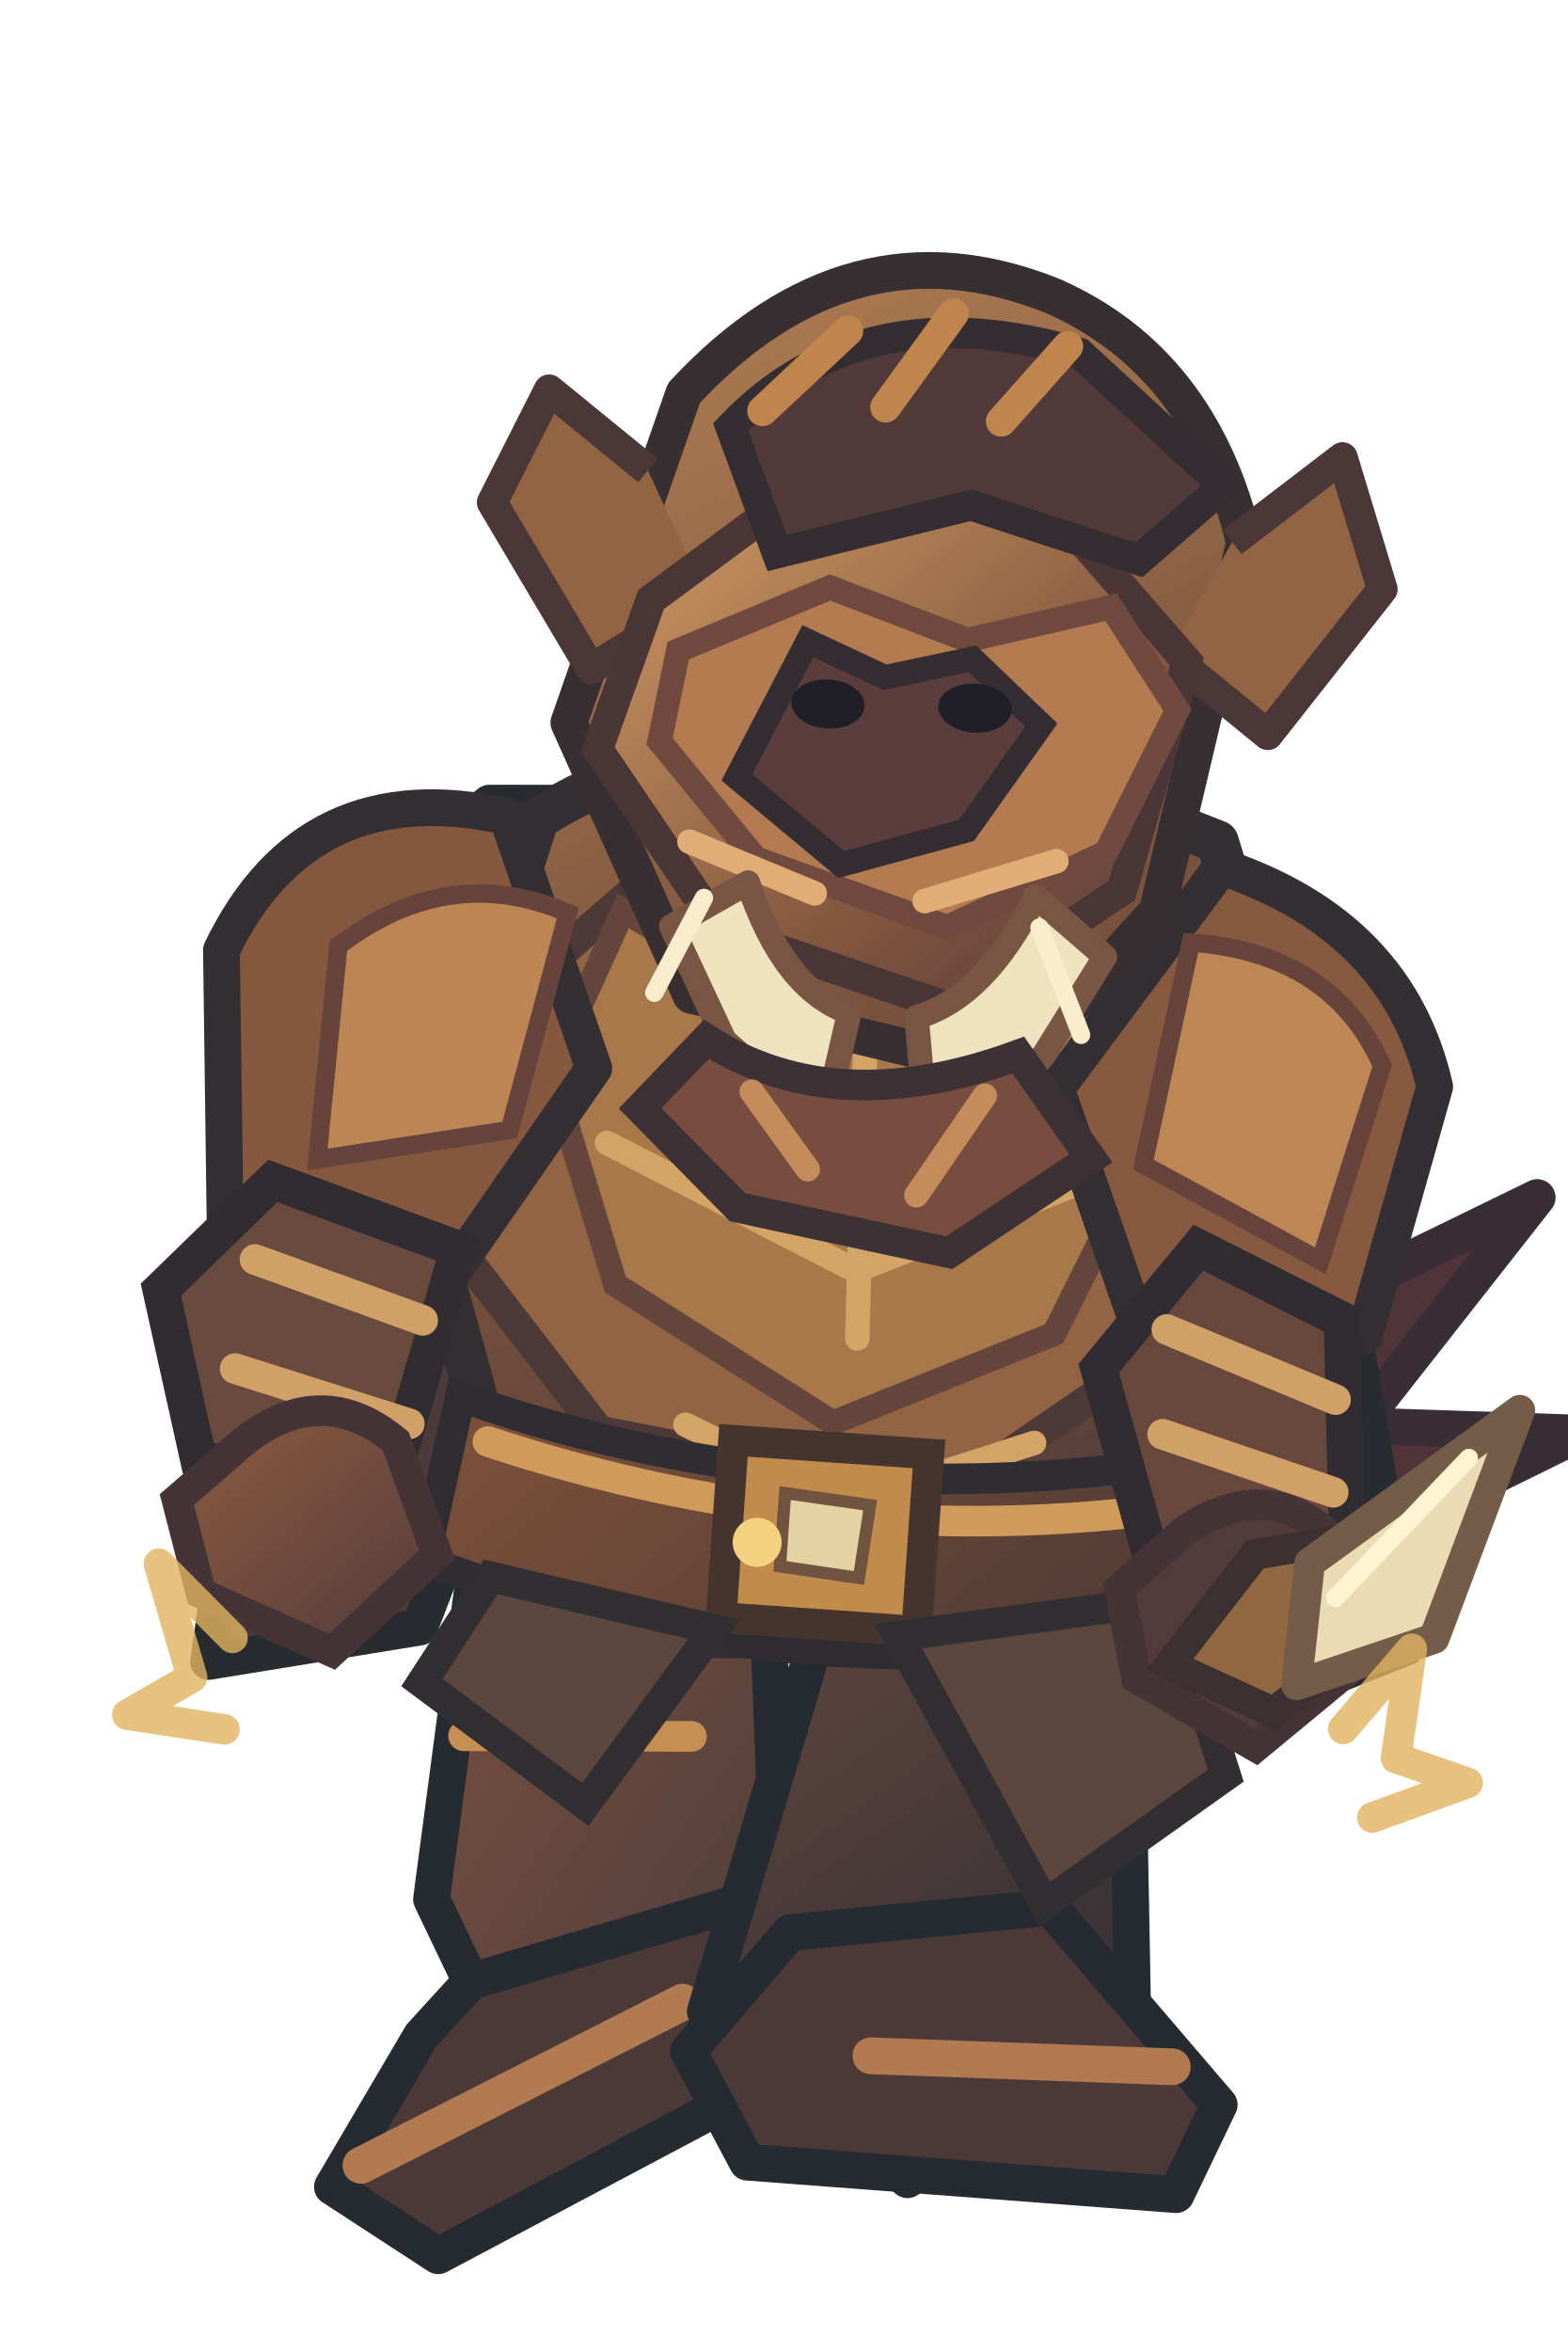
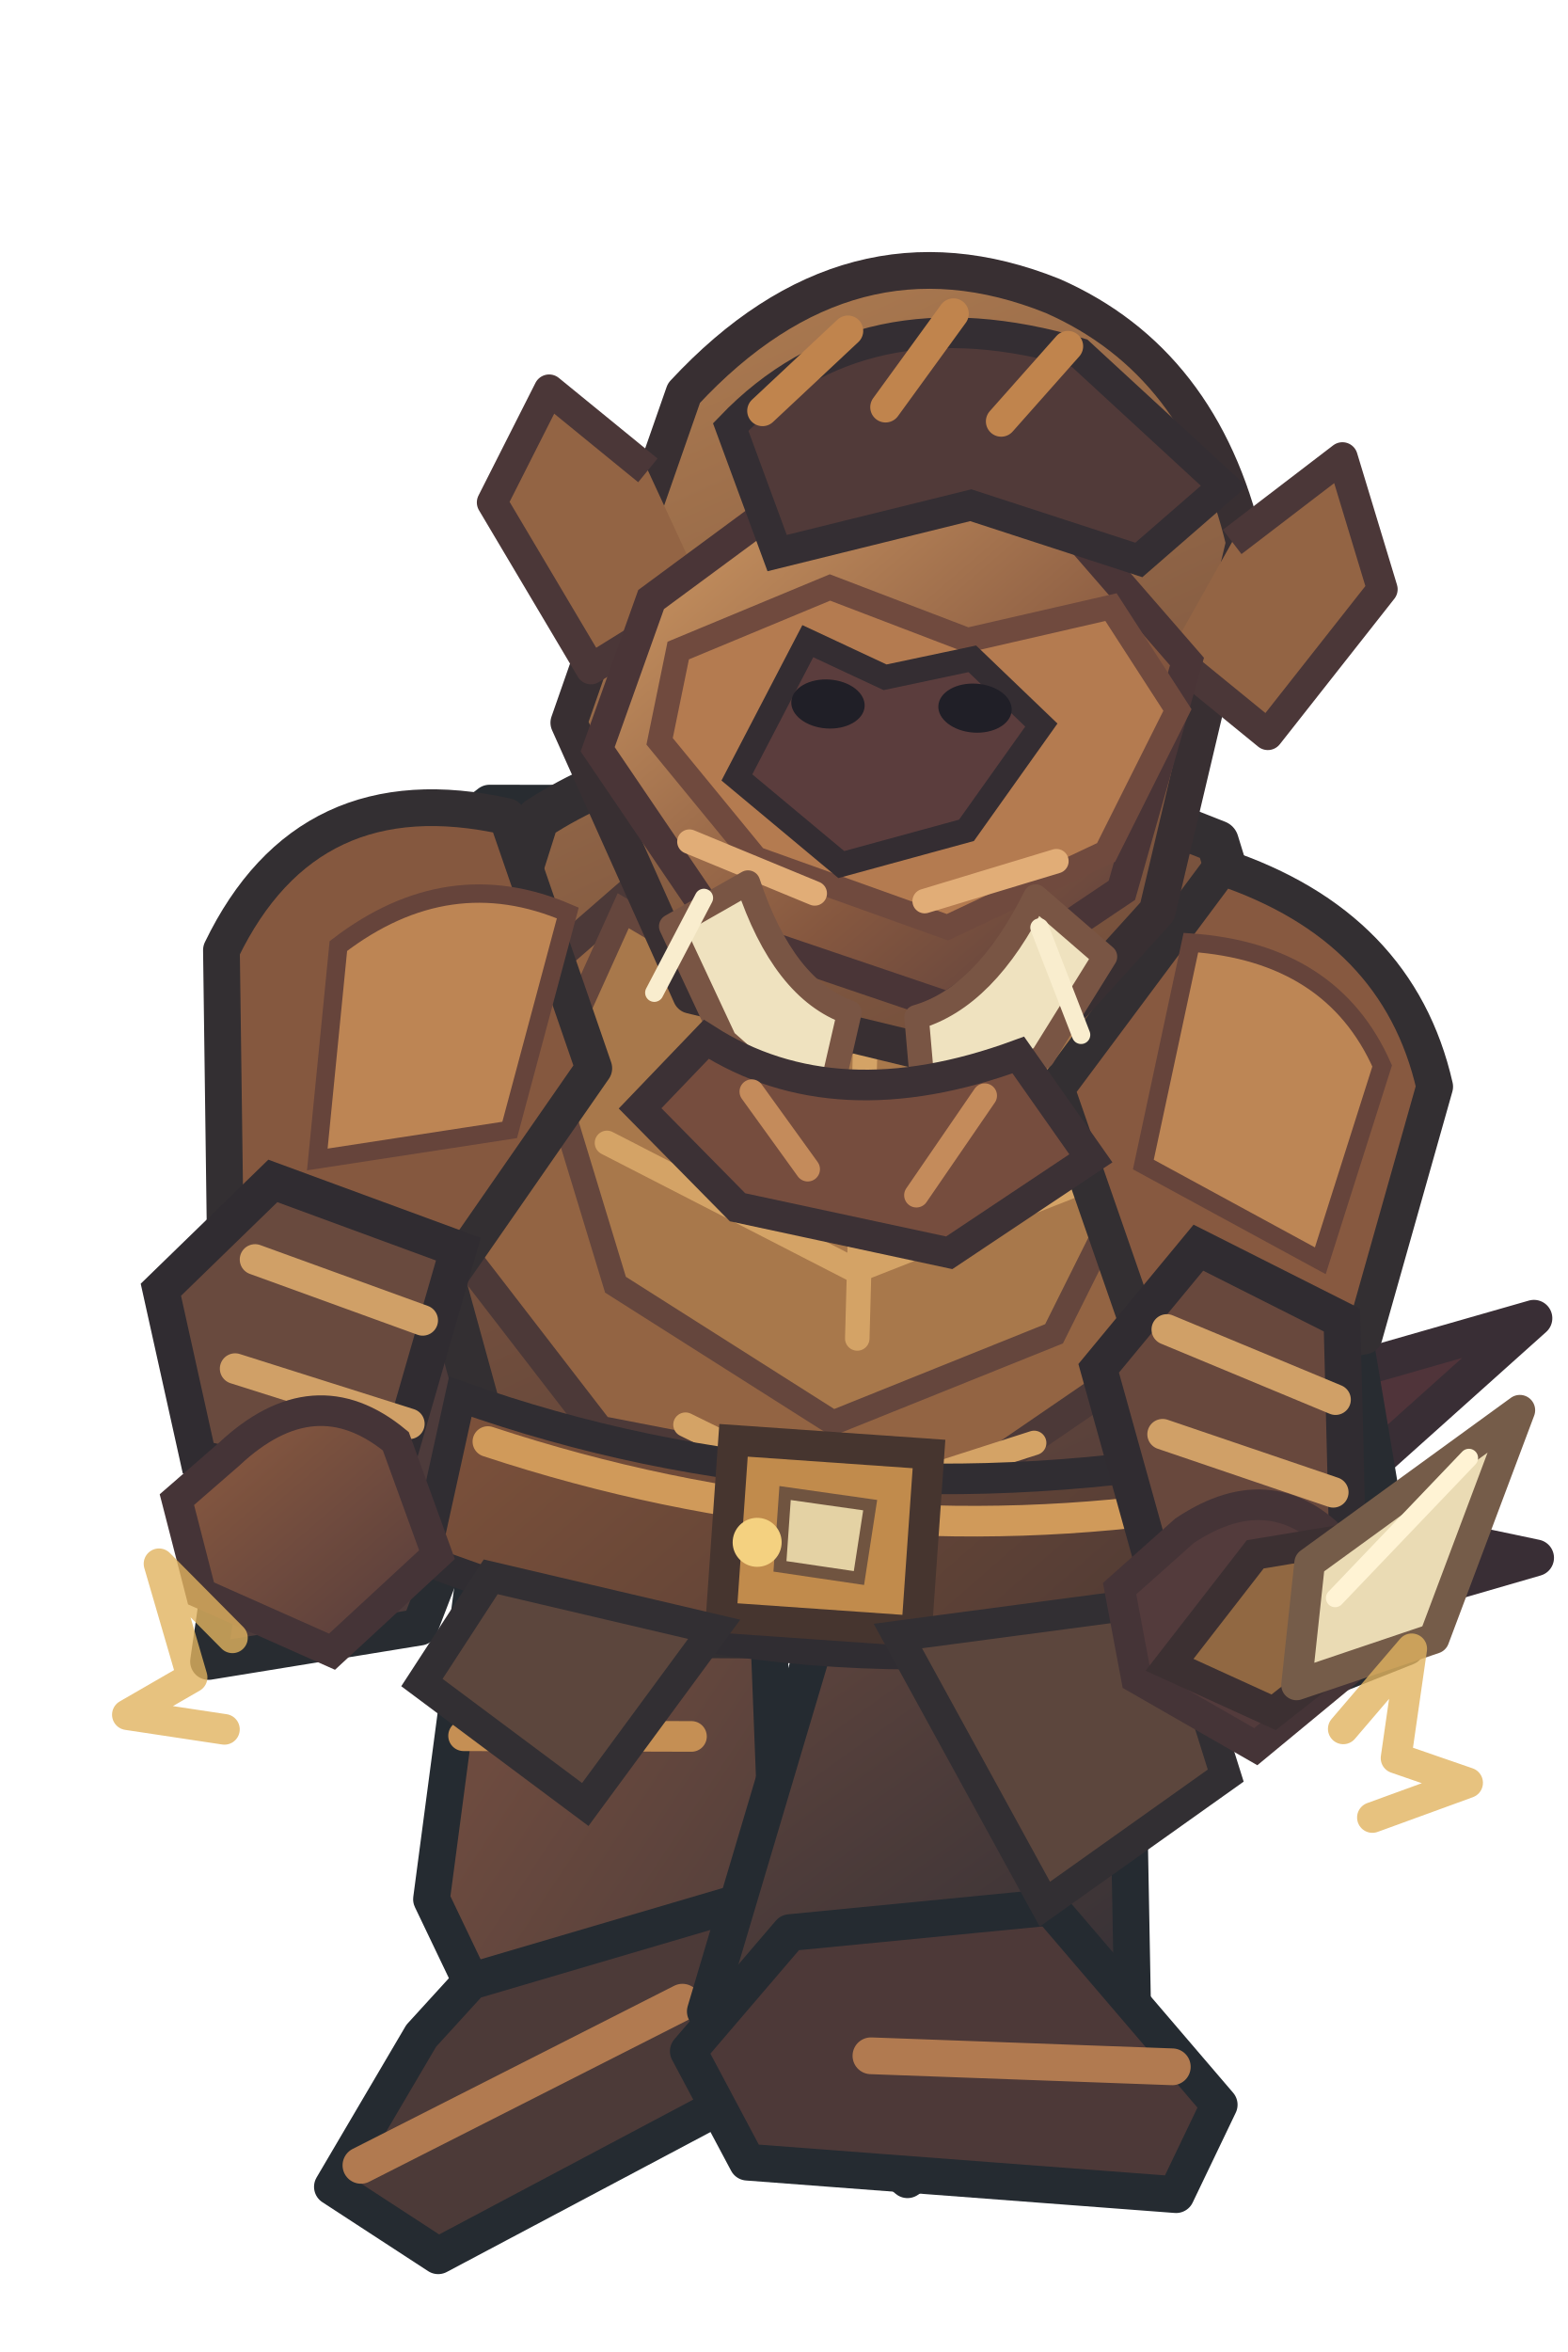
<svg xmlns="http://www.w3.org/2000/svg" width="256" height="384" viewBox="0 0 256 384" fill="none">
  <defs>
    <linearGradient id="bulwarkHide" x1="72" y1="72" x2="188" y2="286" gradientUnits="userSpaceOnUse">
      <stop stop-color="#a9784f" />
      <stop offset=".48" stop-color="#77513d" />
      <stop offset="1" stop-color="#45363a" />
    </linearGradient>
    <linearGradient id="bulwarkMuzzle" x1="91" y1="103" x2="165" y2="178" gradientUnits="userSpaceOnUse">
      <stop stop-color="#be8a5b" />
      <stop offset=".55" stop-color="#85573f" />
      <stop offset="1" stop-color="#533b3c" />
    </linearGradient>
    <linearGradient id="bulwarkQuill" x1="61" y1="95" x2="198" y2="238" gradientUnits="userSpaceOnUse">
      <stop stop-color="#e0a75d" />
      <stop offset=".45" stop-color="#a7613c" />
      <stop offset="1" stop-color="#50343a" />
    </linearGradient>
    <linearGradient id="bulwarkLeather" x1="72" y1="213" x2="190" y2="330" gradientUnits="userSpaceOnUse">
      <stop stop-color="#82543b" />
      <stop offset="1" stop-color="#3b3032" />
    </linearGradient>
    <linearGradient id="bulwarkBoot" x1="74" y1="283" x2="182" y2="372" gradientUnits="userSpaceOnUse">
      <stop stop-color="#6d4b3f" />
      <stop offset="1" stop-color="#292b34" />
    </linearGradient>
  </defs>
  <g id="hero-motion" transform="translate(0 -3)">
    <g id="hero-body" transform="rotate(4 128 350)">
-       <g id="hero-weapon" transform="rotate(-10 128 205)">
+       <g id="hero-weapon" transform="rotate(0 128 205)">
        <path d="M73 245 42 220l38 7-23-37 40 22-8-46 32 36 8-50 19 47 27-42 1 52 39-31-18 48 44-16-33 34 36 5-49 18z" fill="url(#bulwarkQuill)" stroke="#392e35" stroke-width="6" stroke-linejoin="round" />
        <path d="m69 221 20 9m-14-39 27 24m-3-38 16 29m13-44 4 38m28-31-13 32m38-23-26 24m47-9-34 18" stroke="#f3ca7b" stroke-width="4" stroke-linecap="round" opacity=".8" />
        <path d="m58 229 26-10m102 3 26-4m-102-15 18-13m39 10 20-12" stroke="#683d38" stroke-width="5" stroke-linecap="round" />
      </g>
      <g id="pose-left-leg" transform="rotate(-10 116 261)">
        <path d="M72 254 119 260l-5 76-39 17-16-45z" fill="url(#bulwarkBoot)" stroke="#252b31" stroke-width="6" stroke-linejoin="round" />
        <path d="M64 322 113 313l8 26-67 27-16-13 17-23z" fill="#4c3a38" stroke="#252b31" stroke-width="6" stroke-linejoin="round" />
        <path d="M43 350 98 329" stroke="#b17a50" stroke-width="6" stroke-linecap="round" />
        <path d="M67 282 104 286" stroke="#c58f54" stroke-width="5" stroke-linecap="round" />
      </g>
      <g id="pose-right-leg" transform="rotate(11 140 261)">
        <path d="M130 263 177 254l19 66-29 34-39-18z" fill="url(#bulwarkBoot)" stroke="#252b31" stroke-width="6" stroke-linejoin="round" />
        <path d="M138 320 178 305l35 24-3 16-69 13-14-15z" fill="#4d3938" stroke="#252b31" stroke-width="6" stroke-linejoin="round" />
        <path d="M156 336l48 -11" stroke="#b17a50" stroke-width="6" stroke-linecap="round" />
        <path d="M149 267l27 -7" stroke="#c58f54" stroke-width="5" stroke-linecap="round" />
      </g>
      <path d="M65 138q-28 24-31 75l-5 68 34-8 15-49 107 8 14 45 25-12-20-83q-8-40-37-51z" fill="#4d3b3b" stroke="#282c31" stroke-width="6" stroke-linejoin="round" />
      <path d="M73 140q37-28 111-4l22 57-13 73-110 7-25-71z" fill="url(#bulwarkHide)" stroke="#332f32" stroke-width="7" stroke-linejoin="round" />
      <path d="m75 165 18-18 63 1 28 20-8 55-29 23-57-7-24-27z" fill="#936443" stroke="#4c3938" stroke-width="5" stroke-linejoin="round" />
      <path d="m88 154 38 19 42-16 12 20-17 41-35 17-37-20-13-34z" fill="#a8784b" stroke="#65463d" stroke-width="4" />
      <path d="m129 174 2 47m-43-29 42 18 42-20m-68 47 27 11 30-12" stroke="#d4a366" stroke-width="4" stroke-linecap="round" />
      <path d="M67 235q61 17 128 0l4 26q-68 22-136 1z" fill="url(#bulwarkLeather)" stroke="#302d32" stroke-width="5" />
      <path d="M72 242q59 15 117 2" stroke="#d09a5a" stroke-width="5" stroke-linecap="round" />
      <path d="M112 239h32v29h-32z" fill="#c18b4c" stroke="#46352f" stroke-width="5" />
      <path d="m121 247 14 1-1 12-13-1z" fill="#e4d2a4" stroke="#705440" stroke-width="2" />
      <path d="M74 264 111 270l-19 30-28-18zm67 5 44-9 11 28-28 23z" fill="#5c463d" stroke="#322f33" stroke-width="5" />
      <path d="M68 140q-33-5-45 25l4 48 33 9 25-42z" fill="#85583f" stroke="#332f32" stroke-width="6" stroke-linejoin="round" />
      <path d="M42 163q17-15 37-8l-7 36-31 7z" fill="#bd8554" stroke="#66443b" stroke-width="3" />
      <path d="M34 202 65 211l-9 42-31-5-8-27z" fill="#694a3e" stroke="#302c31" stroke-width="6" />
      <path d="m32 215 28 8m-30 10 29 7" stroke="#d0a067" stroke-width="5" stroke-linecap="round" />
      <g id="pose-swing-arm" transform="rotate(5 184 151)">
        <path d="M184 140q30 5 40 30l-5 42-33 11-23-43z" fill="#875940" stroke="#332f32" stroke-width="6" stroke-linejoin="round" />
        <path d="M181 153q23-2 34 15l-5 33-31-11z" fill="#bd8655" stroke="#66443b" stroke-width="3" />
        <path d="M190 202 215 210l7 38-29 11-16-35z" fill="#68483d" stroke="#302c31" stroke-width="6" />
        <path d="m187 216 29 7m-27 10 29 5" stroke="#d0a067" stroke-width="5" stroke-linecap="round" />
        <path d="M195 248q13-12 26-1l6 17-15 17-21-8-5-14z" fill="url(#bulwarkMuzzle)" stroke="#453437" stroke-width="5" />
        <g id="pose-melee-weapon">
          <path d="M207 250l12 -4 8 15-13 14-18-5z" fill="#916842" stroke="#3c3032" stroke-width="5" />
          <path d="M216 250l30 -30-8 39-21 11z" fill="#eadbb4" stroke="#755c49" stroke-width="5" stroke-linejoin="round" />
          <path d="M221 255l18 -26" fill="none" stroke="#fff3d4" stroke-width="3" stroke-linecap="round" stroke-linejoin="round" />
        </g>
      </g>
      <path d="M30 247q13-14 27-4l8 18-16 17-22-8-5-15z" fill="url(#bulwarkMuzzle)" stroke="#453437" stroke-width="5" />
      <path d="M92 69q25-31 59-20 25 9 34 38l-10 61-22 28-53-9-23-43z" fill="url(#bulwarkHide)" stroke="#382f32" stroke-width="6" stroke-linejoin="round" />
      <path d="M87 82 70 70 62 89l18 26 18-13m85-15 17-15 8 21-17 25-17-12" fill="#936444" stroke="#4b3738" stroke-width="5" stroke-linejoin="round" />
      <path d="m89 103 27-23 39 5 22 22-8 38-27 21-38-10-22-28z" fill="url(#bulwarkMuzzle)" stroke="#4a3537" stroke-width="5" />
      <path d="m94 111 24-12 23 7 23-7 12 16-10 24-25 14-32-9-17-18z" fill="#b47b50" stroke="#704a3e" stroke-width="4" />
      <path d="m115 108 13 5 14-4 12 10-11 18-20 7-18-13z" fill="#5b3d3d" stroke="#342d32" stroke-width="4" />
      <ellipse cx="119" cy="118" rx="6" ry="4" fill="#201f27" />
      <ellipse cx="143" cy="117" rx="6" ry="4" fill="#201f27" />
      <path d="m98 142 21 7m18 0 21-8" stroke="#e1ad77" stroke-width="4" stroke-linecap="round" />
      <path d="m108 148q7 17 18 20l-3 19-17-13-10-18zm47-1q-7 17-18 21l3 19 18-14 9-17z" fill="#efe2bf" stroke="#795544" stroke-width="4" stroke-linejoin="round" />
      <path d="m101 151-7 16m62-15 8 17" stroke="#f9edce" stroke-width="3" stroke-linecap="round" />
      <path d="M100 74q20-24 56-16l25 20-13 13-28-7-31 10z" fill="#513a39" stroke="#342e33" stroke-width="5" />
      <path d="m105 71 13-14m7 12 10-16m9 17 10-13" stroke="#c0844d" stroke-width="5" stroke-linecap="round" />
      <path d="M103 174q22 12 51-1l13 16-22 17-35-5-17-15z" fill="#764d3e" stroke="#3c3135" stroke-width="5" />
      <path d="m111 182 10 12m28-14-10 17" stroke="#c48b5b" stroke-width="4" stroke-linecap="round" />
    </g>
    <g id="hero-accessory" transform="rotate(5 128 205)">
      <path d="m44 278-13-11 7 18-10 7 16 1m182-16 10-14-1 18 12 3-15 7" stroke="#e1b35f" stroke-width="5" stroke-linecap="round" stroke-linejoin="round" opacity=".8" />
      <circle cx="128" cy="255" r="4" fill="#f4d180">
        </circle>
    </g>
  </g>
</svg>
